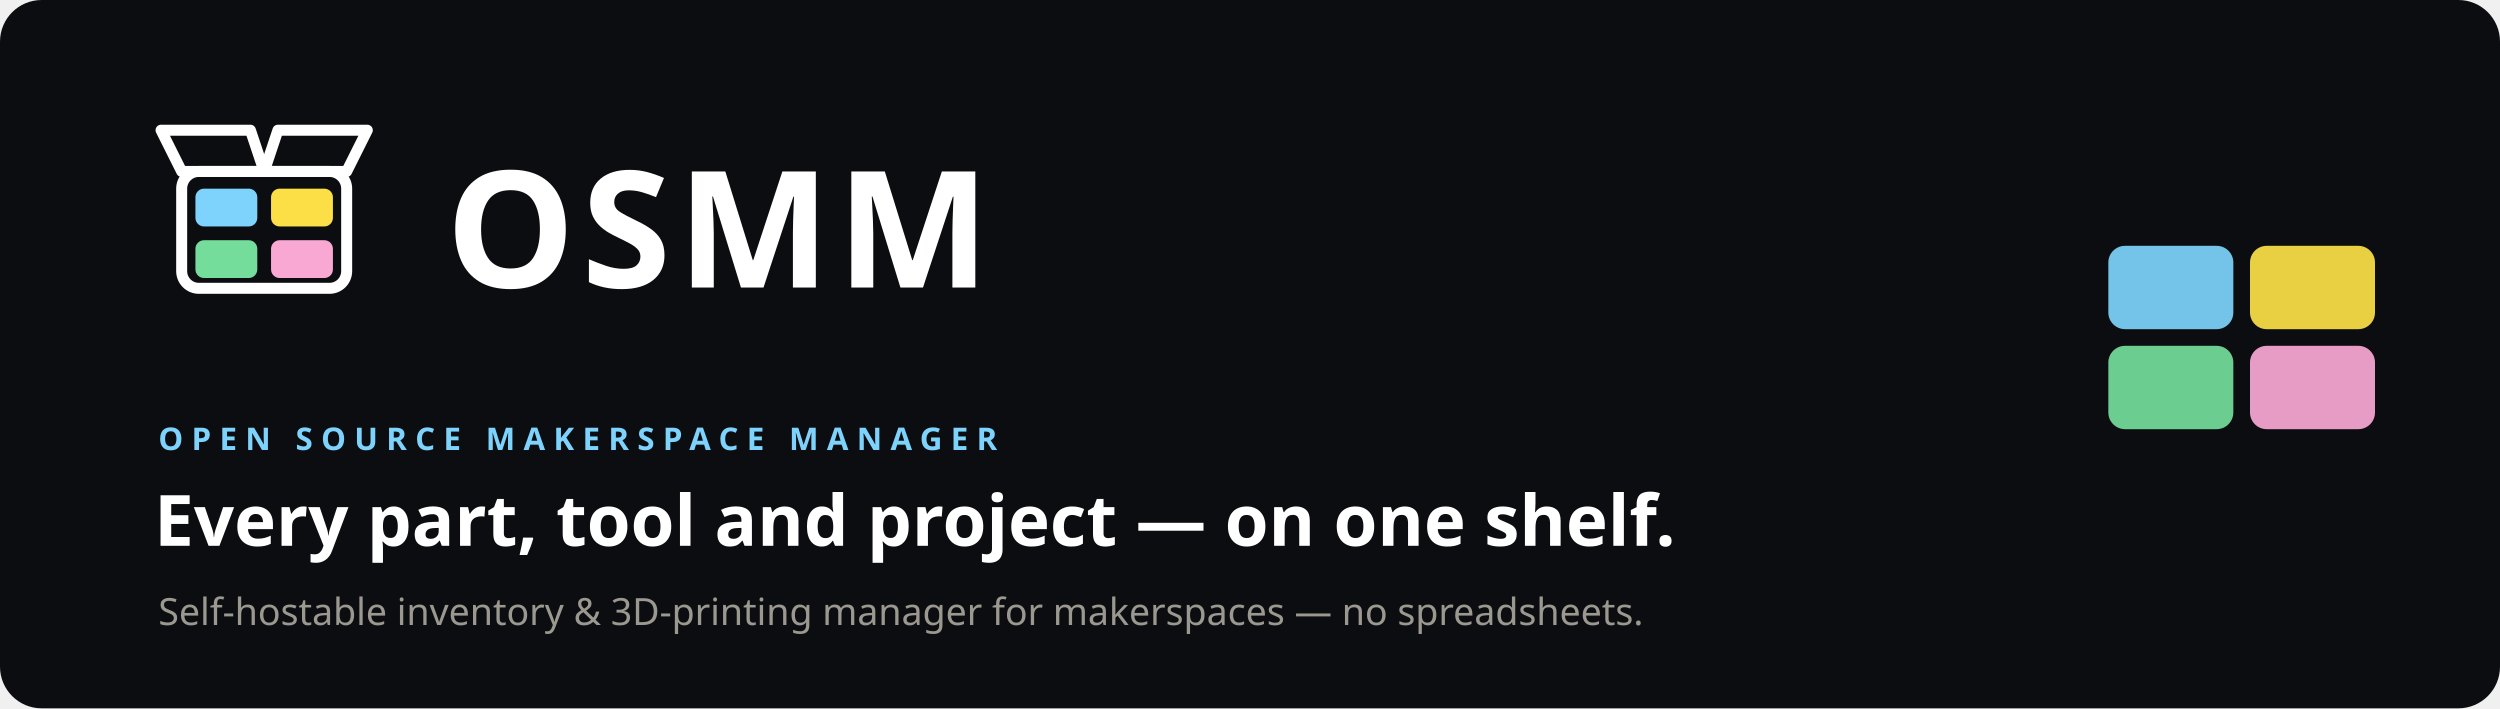
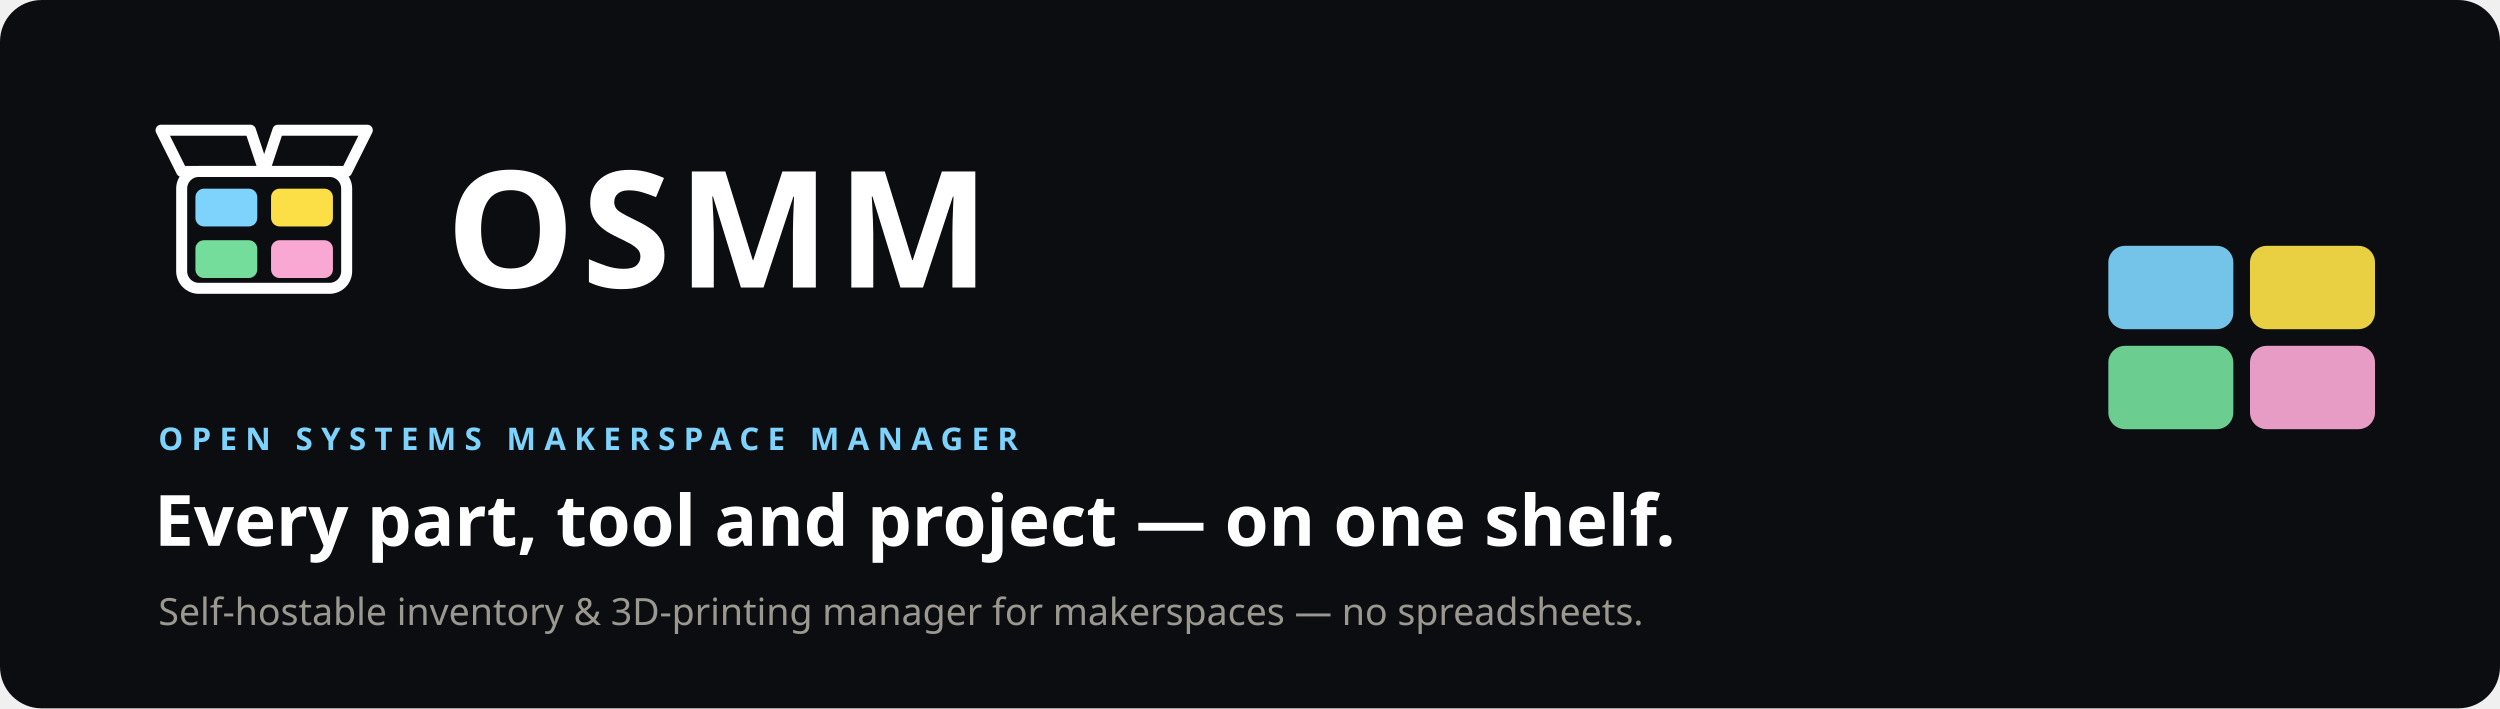
- <svg xmlns="http://www.w3.org/2000/svg" viewBox="0 0 1200 340" width="1200" height="340" role="img" aria-label="OSMM — Open Source Makerspace Manager">
+ <svg xmlns="http://www.w3.org/2000/svg" viewBox="0 0 1200 340" width="1200" height="340" role="img" aria-label="OSMM — Open Systems Makerspace Manager">
  <defs>
    <style>
      .word { font-family: 'Space Grotesk', 'Segoe UI', system-ui, -apple-system, sans-serif; font-weight: 700; fill: #ffffff; }
      .eyebrow { font-family: 'Space Grotesk', 'Segoe UI', system-ui, -apple-system, sans-serif; font-weight: 600; fill: #7dd3fc; letter-spacing: 4px; }
      .headline { font-family: 'Space Grotesk', 'Segoe UI', system-ui, -apple-system, sans-serif; font-weight: 700; fill: #ffffff; }
      .sub { font-family: 'Space Grotesk', 'Segoe UI', system-ui, -apple-system, sans-serif; font-weight: 400; fill: #9a988f; }
    </style>
  </defs>
  <rect width="1200" height="340" rx="20" fill="#0c0d10" />
  <g transform="translate(74,46) scale(1.65)">
    <polygon points="8,22 2,10 28,10 32,22" fill="none" stroke="#ffffff" stroke-width="3.2" stroke-linejoin="round" stroke-linecap="round" />
    <polygon points="32,22 36,10 62,10 56,22" fill="none" stroke="#ffffff" stroke-width="3.2" stroke-linejoin="round" stroke-linecap="round" />
    <rect x="8" y="22" width="48" height="34" rx="5" fill="none" stroke="#ffffff" stroke-width="3.2" />
    <rect x="12" y="27" width="18" height="11" rx="2.5" fill="#7dd3fc" />
    <rect x="34" y="27" width="18" height="11" rx="2.5" fill="#fcdf46" />
    <rect x="12" y="42" width="18" height="11" rx="2.5" fill="#74dd9c" />
    <rect x="34" y="42" width="18" height="11" rx="2.5" fill="#f9a8d4" />
  </g>
  <text class="word" x="214" y="138" font-size="78" letter-spacing="3">OSMM</text>
-   <text class="eyebrow" x="76" y="216" font-size="15">OPEN SOURCE MAKERSPACE MANAGER</text>
+   <text class="eyebrow" x="76" y="216" font-size="15">OPEN SYSTEMS MAKERSPACE MANAGER</text>
  <text class="headline" x="74" y="262" font-size="34">Every part, tool and project — on one shelf.</text>
  <text class="sub" x="76" y="300" font-size="18">Self-hostable inventory &amp; 3D-printing manager for makerspaces — no spreadsheets.</text>
  <g transform="translate(1012,118)">
    <rect x="0" y="0" width="60" height="40" rx="8" fill="#7dd3fc" opacity="0.92" />
    <rect x="68" y="0" width="60" height="40" rx="8" fill="#fcdf46" opacity="0.92" />
    <rect x="0" y="48" width="60" height="40" rx="8" fill="#74dd9c" opacity="0.92" />
    <rect x="68" y="48" width="60" height="40" rx="8" fill="#f9a8d4" opacity="0.92" />
  </g>
</svg>
